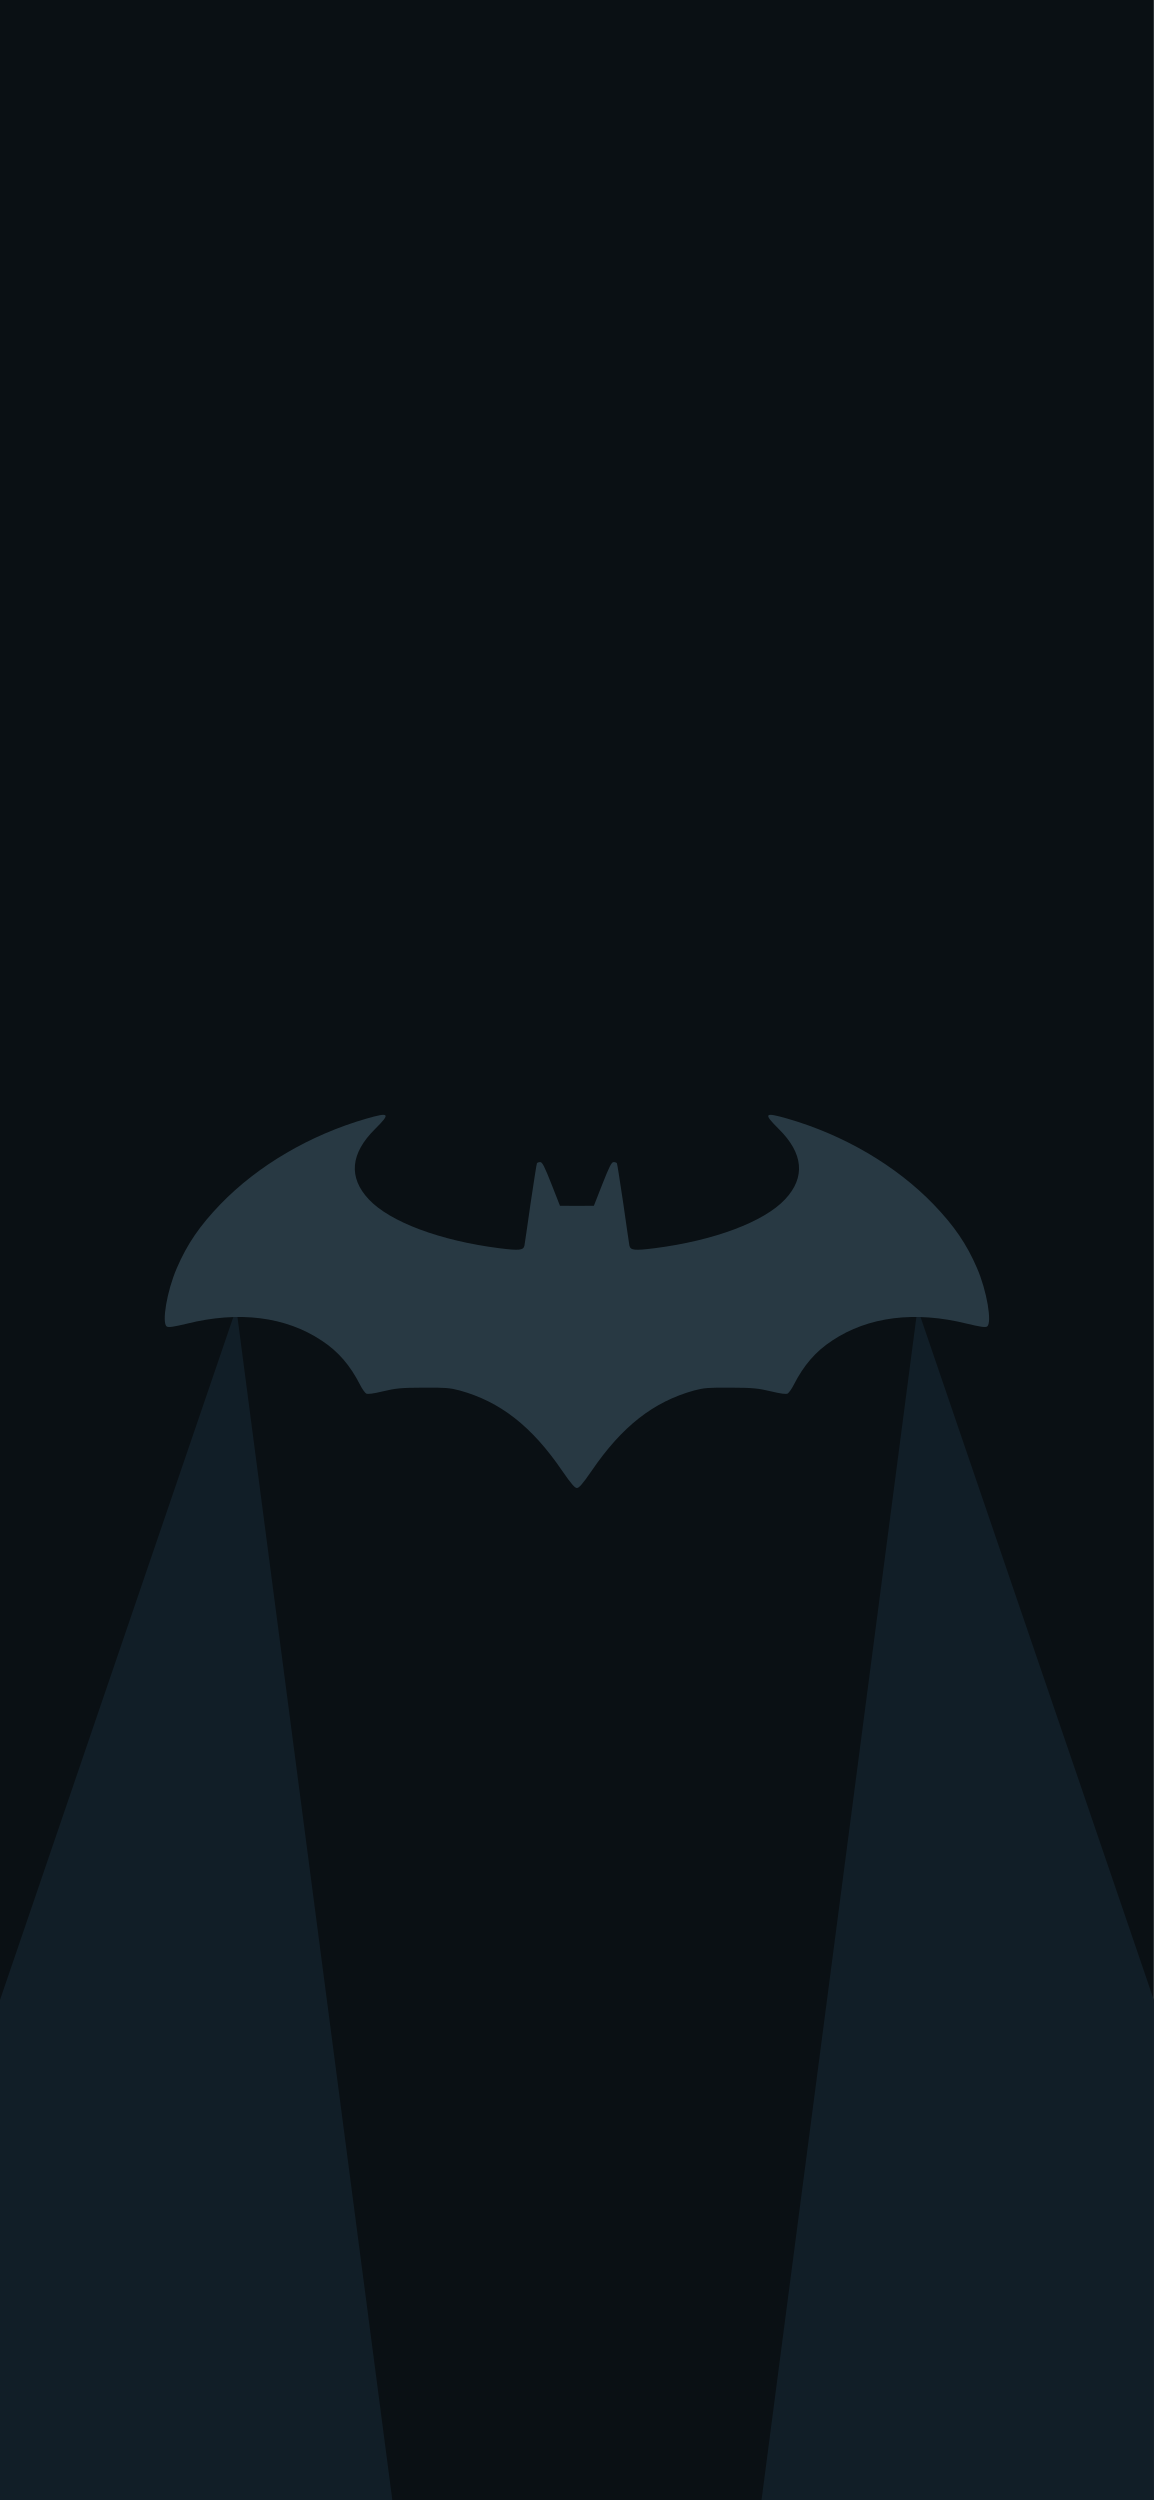
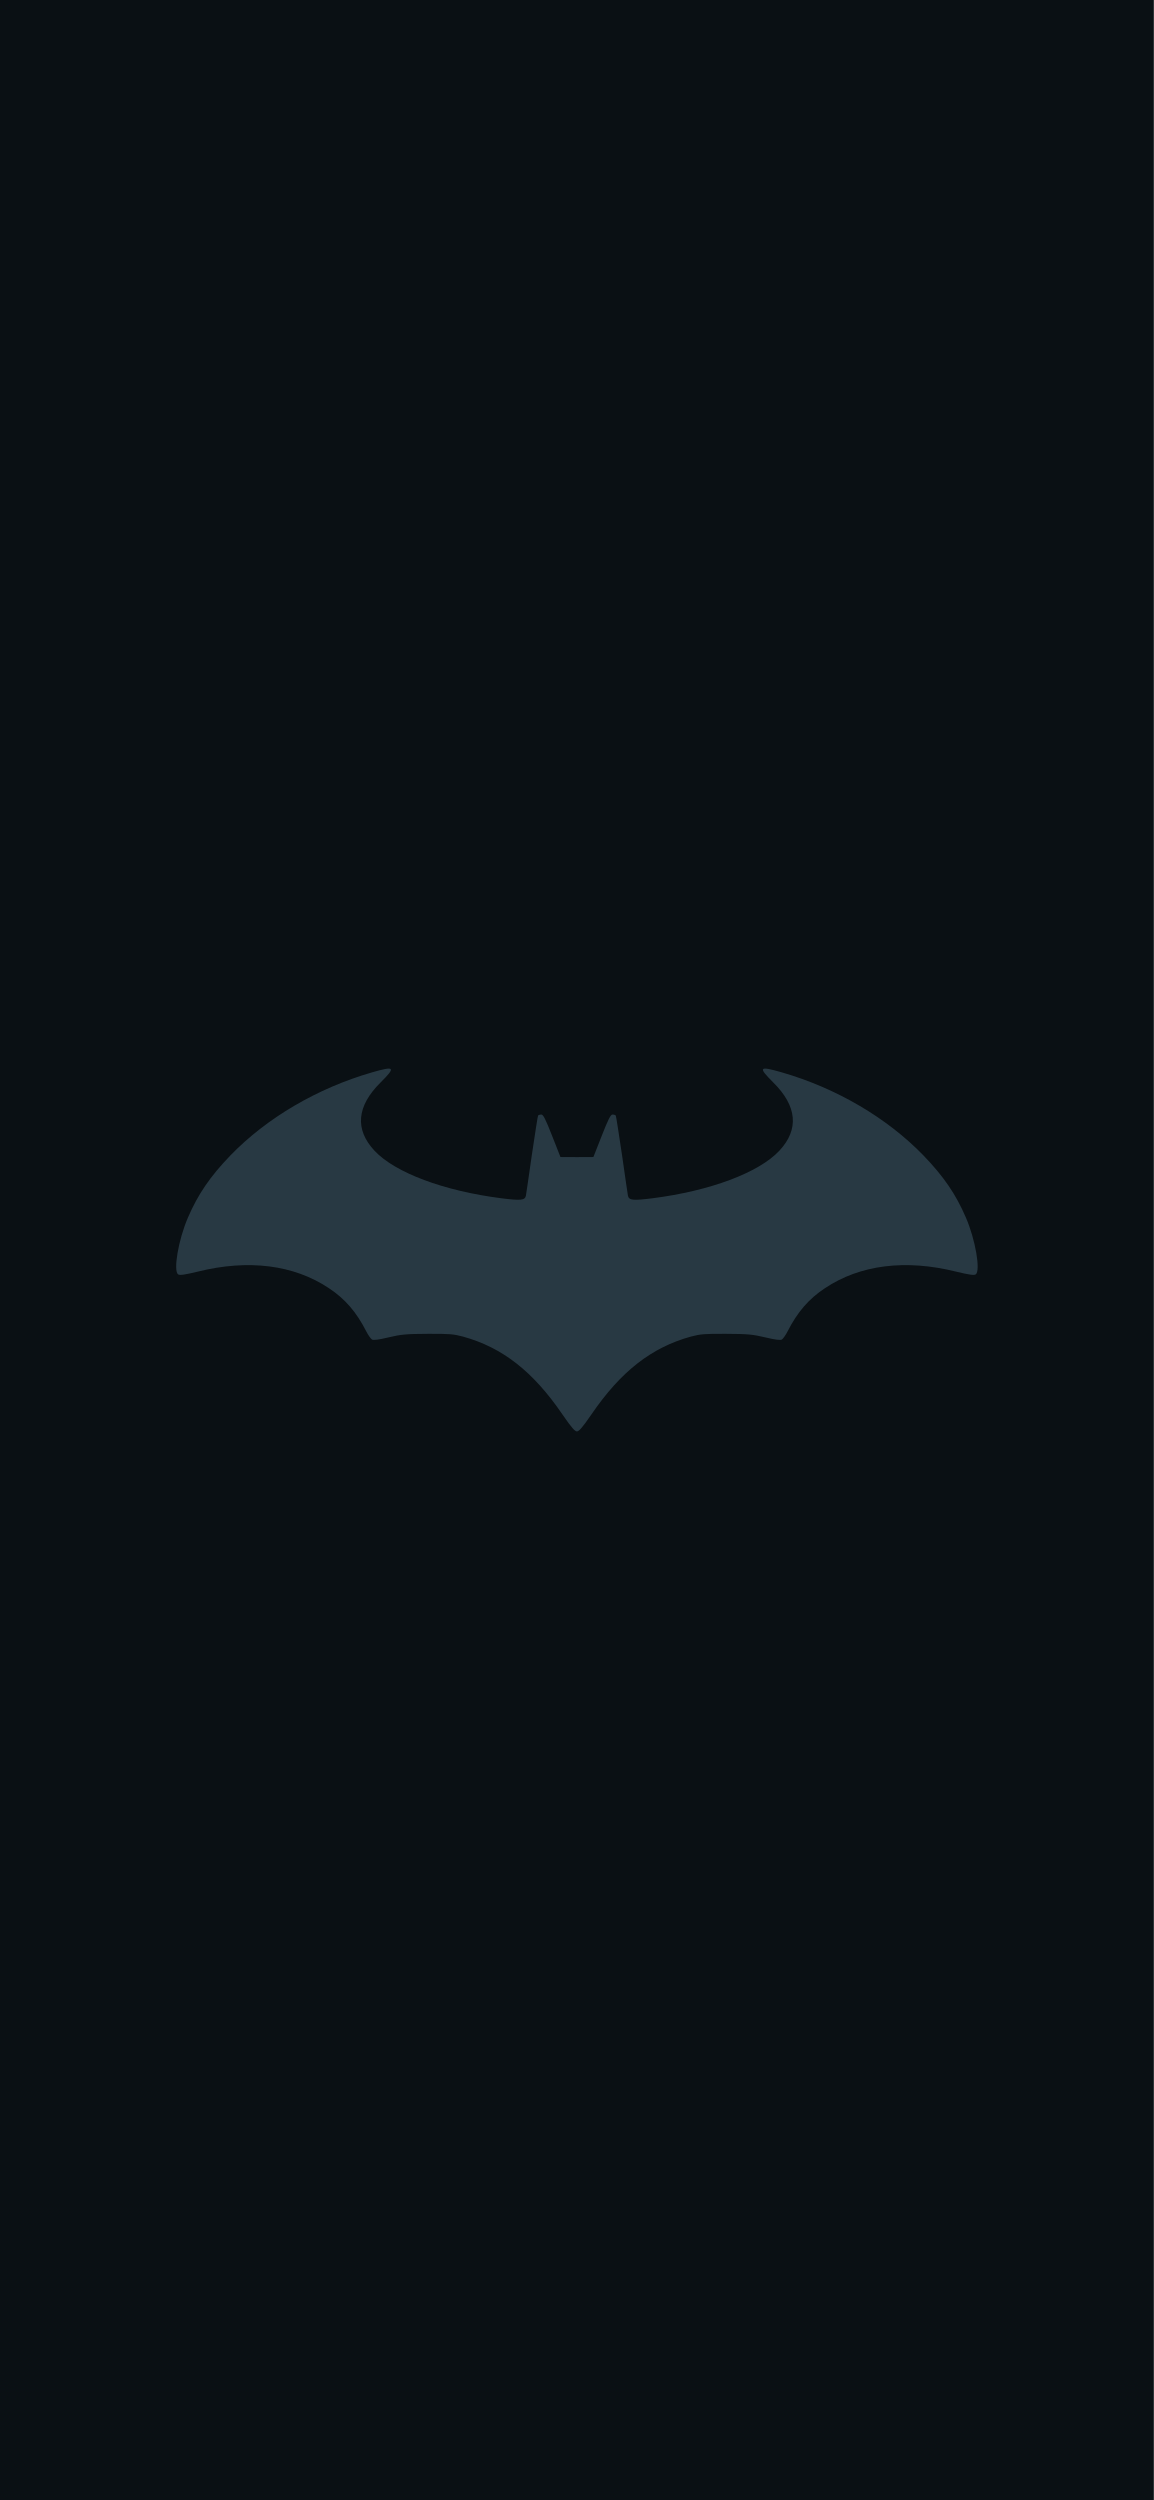
<svg xmlns="http://www.w3.org/2000/svg" width="1440" height="3120" viewBox="0 0 1000 2166.67">
  <rect width="1000" height="2166.67" fill="#0A1014" />
-   <path d="M0 2166.67V1733.33L204.8 1133.87L340 2166.67Z" fill="#111E27" />
-   <path d="M1000 2166.67V1733.33L795.2 1133.87L660 2166.67Z" fill="#111E27" />
-   <path d="M 500.00 1045.09 L 514.69 1045.02 L 522.10 1026.15 C 528.08 1010.96 530.02 1007.15 531.75 1007.15 C 532.98 1007.15 534.27 1007.58 534.63 1008.08 C 534.99 1008.66 537.37 1024.35 540.18 1043.07 C 542.77 1061.72 545.29 1078.21 545.50 1079.65 C 546.51 1083.61 549.97 1083.97 567.18 1081.81 C 618.66 1075.26 662.14 1058.99 680.43 1039.40 C 698.22 1020.39 696.34 999.59 674.89 978.42 C 661.28 964.81 662.29 963.73 682.45 969.49 C 731.34 983.60 776.48 1010.10 808.95 1043.65 C 826.88 1062.30 837.75 1078.07 846.75 1099.02 C 855.32 1118.75 860.00 1146.68 855.46 1149.63 C 853.88 1150.64 849.49 1149.92 838.04 1147.19 C 792.97 1135.95 752.36 1141.07 721.18 1161.87 C 706.71 1171.38 696.56 1183.26 687.85 1200.32 C 686.12 1203.78 683.74 1207.02 682.66 1207.74 C 681.22 1208.46 676.62 1207.88 667.98 1205.79 C 657.03 1203.20 652.57 1202.70 633.34 1202.63 C 613.98 1202.48 610.02 1202.84 601.59 1205.07 C 566.46 1214.79 539.17 1236.03 512.82 1274.63 C 504.39 1286.94 501.66 1289.60 500.00 1289.60 C 498.34 1289.60 495.61 1286.94 487.18 1274.63 C 460.83 1236.03 433.54 1214.79 398.41 1205.07 C 389.98 1202.84 386.02 1202.48 366.66 1202.63 C 347.43 1202.70 342.97 1203.20 332.02 1205.79 C 323.38 1207.88 318.78 1208.46 317.34 1207.74 C 316.26 1207.02 313.88 1203.78 312.15 1200.32 C 303.44 1183.26 293.29 1171.38 278.82 1161.87 C 247.64 1141.07 207.03 1135.95 161.96 1147.19 C 150.51 1149.92 146.12 1150.64 144.54 1149.63 C 140.00 1146.68 144.68 1118.75 153.25 1099.02 C 162.25 1078.07 173.12 1062.30 191.05 1043.65 C 223.52 1010.10 268.66 983.60 317.55 969.49 C 337.71 963.73 338.72 964.81 325.11 978.42 C 303.66 999.59 301.78 1020.39 319.57 1039.40 C 337.86 1058.99 381.34 1075.26 432.82 1081.81 C 450.03 1083.97 453.49 1083.61 454.50 1079.65 C 454.71 1078.21 457.23 1061.72 459.82 1043.07 C 462.63 1024.35 465.01 1008.66 465.37 1008.08 C 465.73 1007.58 467.02 1007.15 468.25 1007.15 C 469.98 1007.15 471.92 1010.96 477.90 1026.15 L 485.31 1045.02 Z" fill="#283943" />
+   <path d="M 500.00 1002.83 L 514.28 1002.76 L 521.49 984.42 C 527.30 969.65 529.19 965.94 530.87 965.94 C 532.06 965.94 533.32 966.36 533.67 966.85 C 534.02 967.41 536.33 982.67 539.06 1000.87 C 541.58 1019.00 544.03 1035.03 544.24 1036.43 C 545.22 1040.28 548.58 1040.63 565.31 1038.53 C 615.36 1032.16 657.64 1016.34 675.42 997.30 C 692.71 978.82 690.89 958.59 670.03 938.01 C 656.80 924.78 657.78 923.73 677.38 929.33 C 724.91 943.05 768.80 968.81 800.37 1001.43 C 817.80 1019.56 828.37 1034.89 837.12 1055.26 C 845.45 1074.44 850.00 1101.60 845.59 1104.47 C 844.05 1105.45 839.78 1104.75 828.65 1102.09 C 784.83 1091.17 745.35 1096.14 715.04 1116.37 C 700.97 1125.61 691.10 1137.16 682.63 1153.75 C 680.95 1157.11 678.64 1160.26 677.59 1160.96 C 676.19 1161.66 671.71 1161.10 663.31 1159.07 C 652.67 1156.55 648.33 1156.06 629.64 1155.99 C 610.81 1155.85 606.96 1156.20 598.77 1158.37 C 564.61 1167.82 538.08 1188.47 512.46 1225.99 C 504.27 1237.96 501.61 1240.55 500.00 1240.55 C 498.39 1240.55 495.73 1237.96 487.54 1225.99 C 461.92 1188.47 435.39 1167.82 401.23 1158.37 C 393.04 1156.20 389.19 1155.85 370.36 1155.99 C 351.67 1156.06 347.33 1156.55 336.69 1159.07 C 328.29 1161.10 323.81 1161.66 322.41 1160.96 C 321.36 1160.26 319.05 1157.11 317.37 1153.75 C 308.90 1137.16 299.03 1125.61 284.96 1116.37 C 254.65 1096.14 215.17 1091.17 171.35 1102.09 C 160.22 1104.75 155.95 1105.45 154.41 1104.47 C 150.00 1101.60 154.55 1074.44 162.88 1055.26 C 171.63 1034.89 182.20 1019.56 199.63 1001.43 C 231.20 968.81 275.09 943.05 322.62 929.33 C 342.22 923.73 343.20 924.78 329.97 938.01 C 309.11 958.59 307.29 978.82 324.58 997.30 C 342.36 1016.34 384.64 1032.16 434.69 1038.53 C 451.42 1040.63 454.78 1040.28 455.76 1036.43 C 455.97 1035.03 458.42 1019.00 460.94 1000.87 C 463.67 982.67 465.98 967.41 466.33 966.85 C 466.68 966.36 467.94 965.94 469.13 965.94 C 470.81 965.94 472.70 969.65 478.51 984.42 L 485.72 1002.76 Z" fill="#283943" />
</svg>
